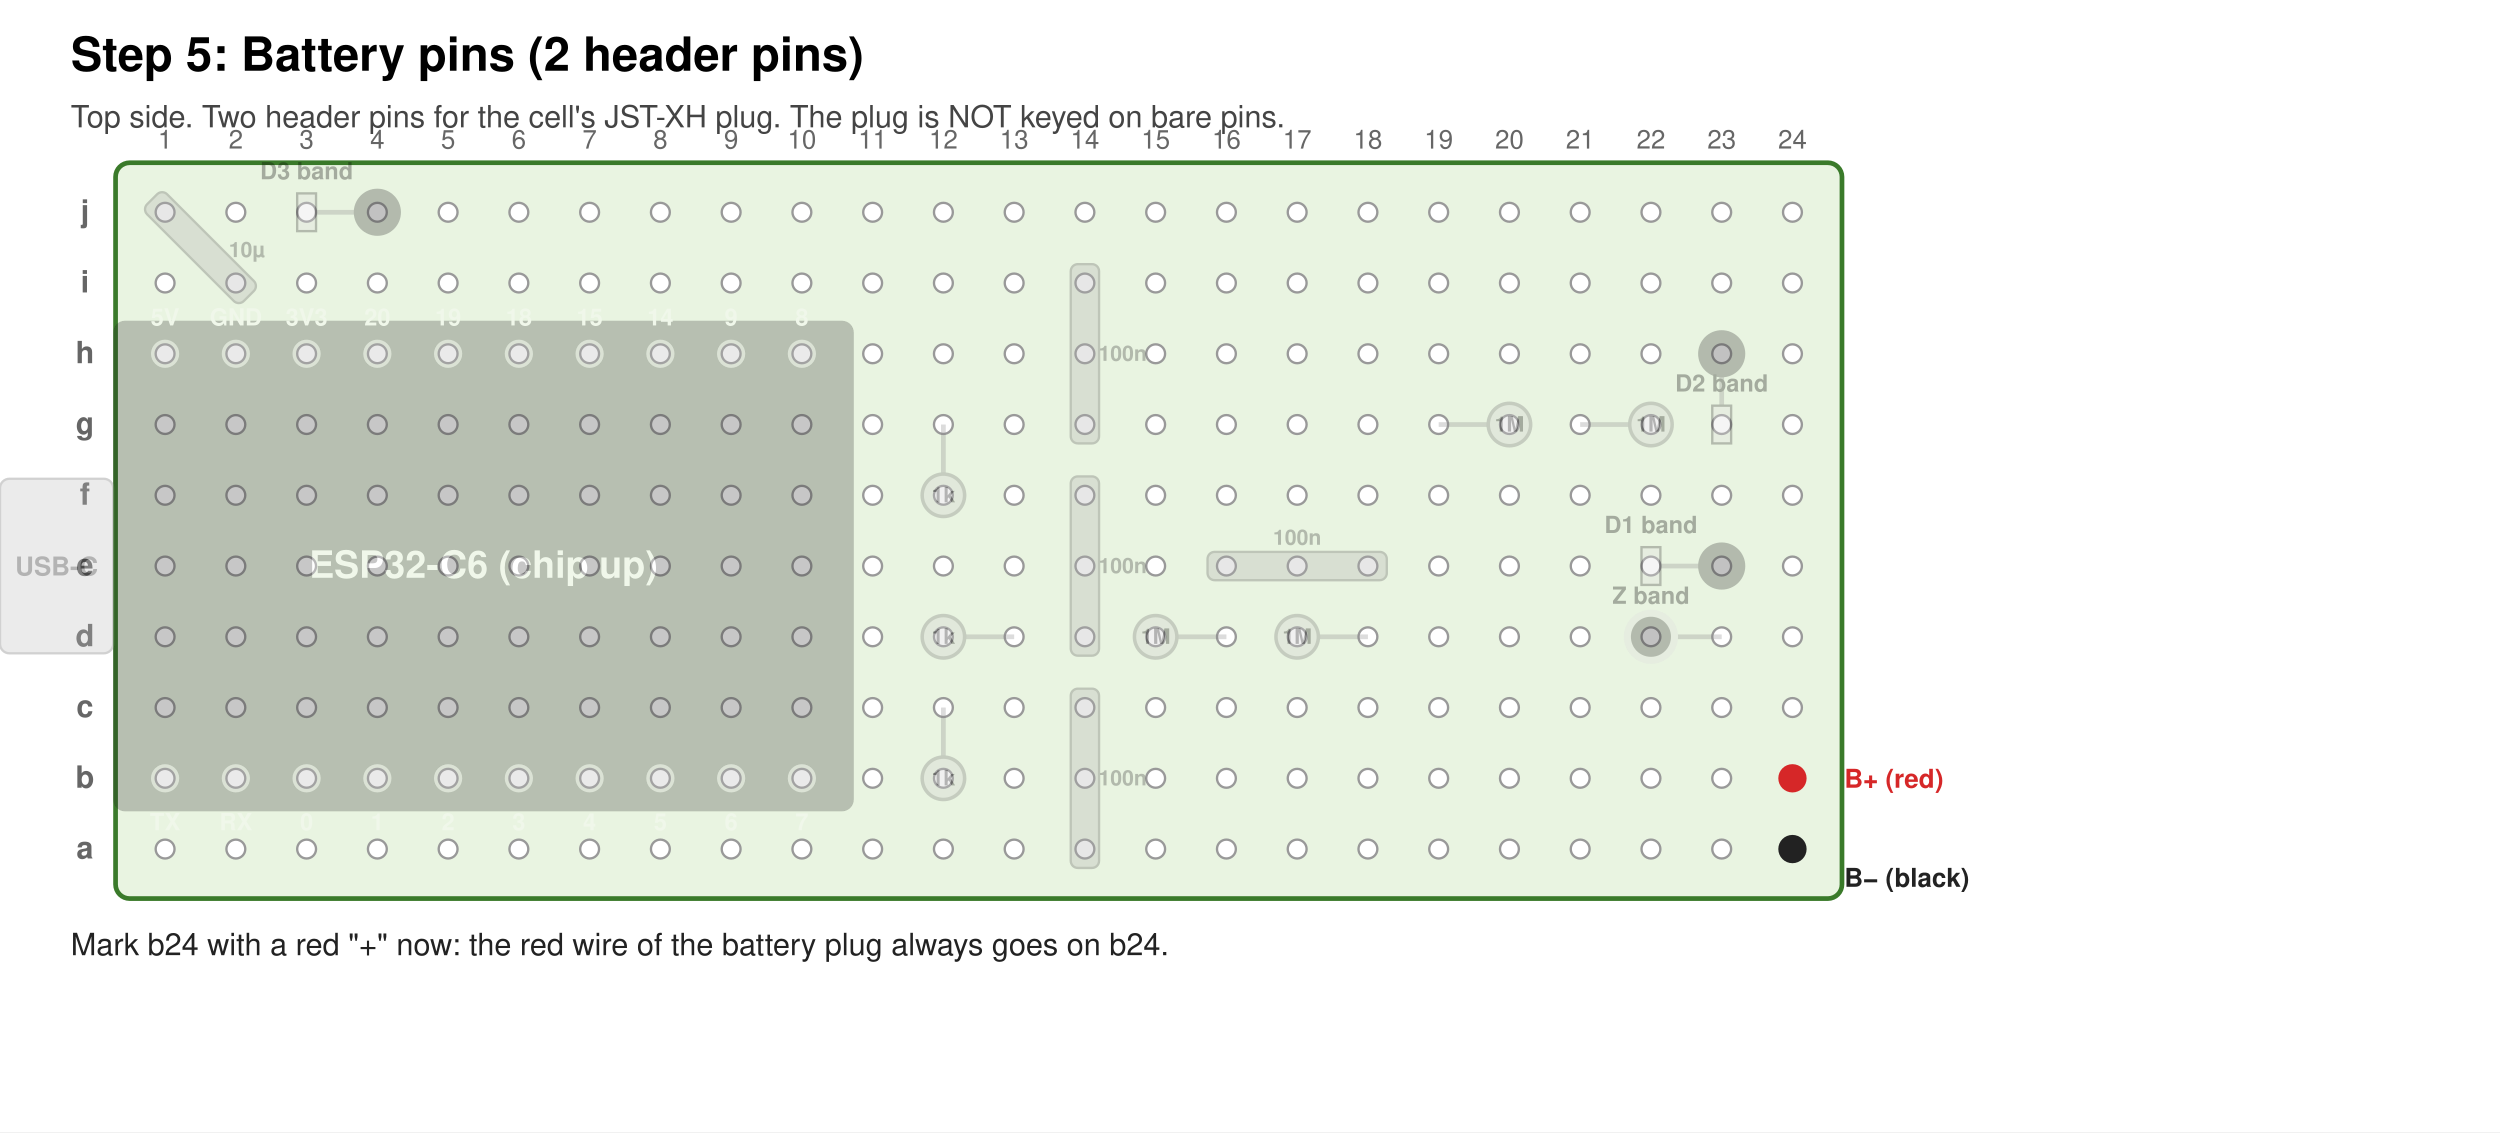
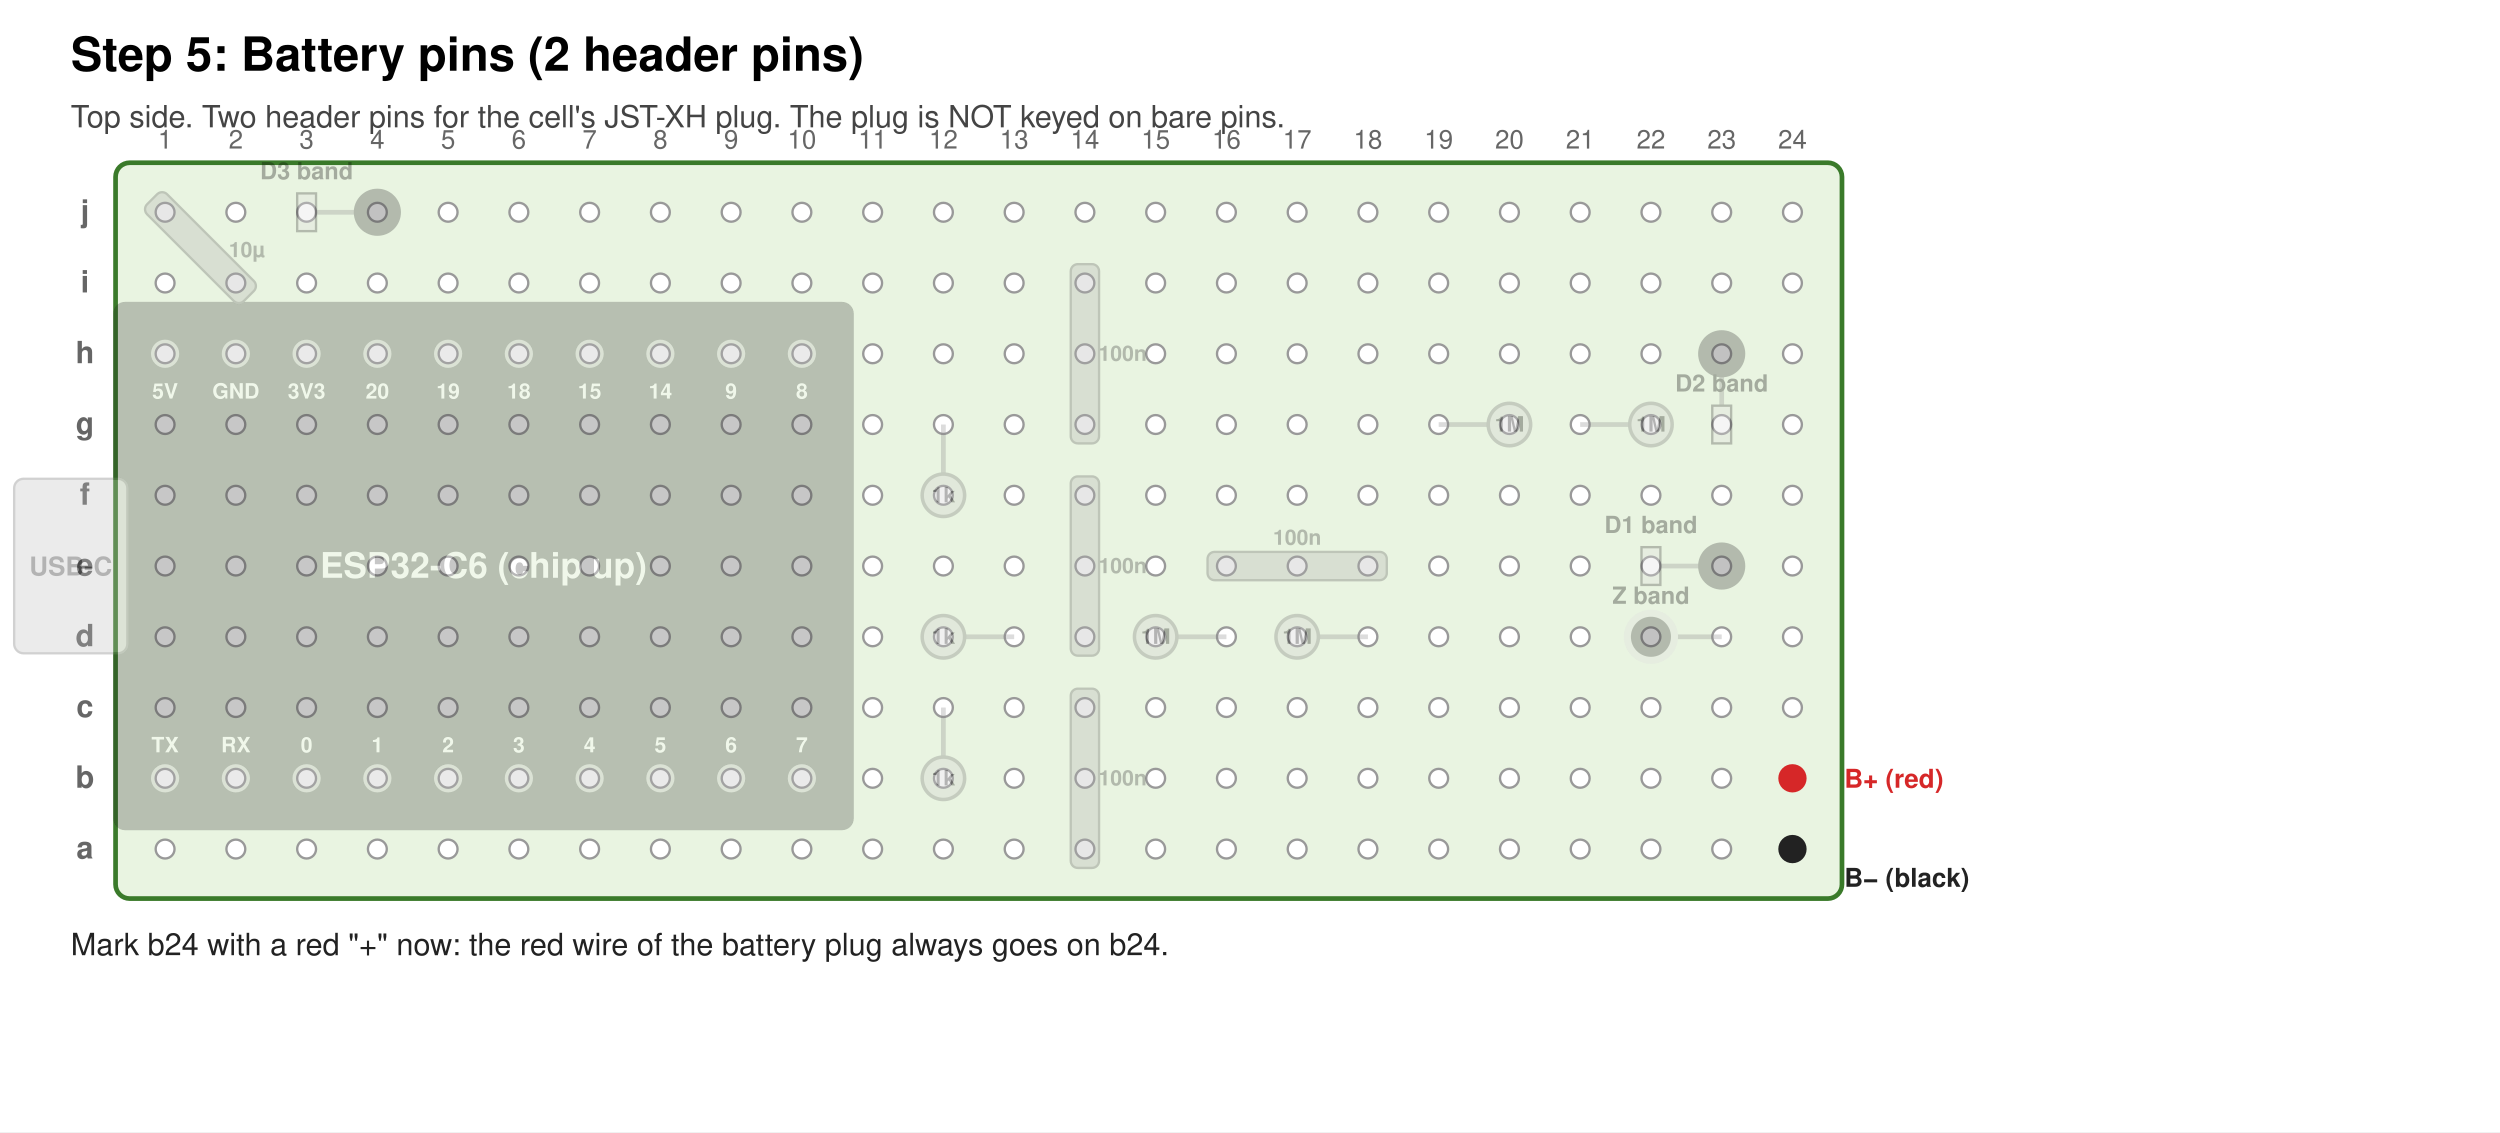
<svg xmlns="http://www.w3.org/2000/svg" width="1060" height="480" font-family="Helvetica,Arial">
  <defs>
    <filter id="mute">
      <feColorMatrix type="saturate" values="0" />
    </filter>
  </defs>
  <rect width="100%" height="100%" fill="#ffffff" />
  <text x="30" y="30" font-size="20" font-weight="bold">Step 5: Battery pins (2 header pins)</text>
  <text x="30" y="54" font-size="13" fill="#444">Top side. Two header pins for the cell's JST-XH plug. The plug is NOT keyed on bare pins.</text>
  <rect x="49" y="69" width="732" height="312" rx="6" fill="#e9f4e1" stroke="#3a7a2a" stroke-width="2" />
  <text x="70" y="63" font-size="11" fill="#666" text-anchor="middle">1</text>
  <text x="100" y="63" font-size="11" fill="#666" text-anchor="middle">2</text>
  <text x="130" y="63" font-size="11" fill="#666" text-anchor="middle">3</text>
  <text x="160" y="63" font-size="11" fill="#666" text-anchor="middle">4</text>
  <text x="190" y="63" font-size="11" fill="#666" text-anchor="middle">5</text>
  <text x="220" y="63" font-size="11" fill="#666" text-anchor="middle">6</text>
  <text x="250" y="63" font-size="11" fill="#666" text-anchor="middle">7</text>
  <text x="280" y="63" font-size="11" fill="#666" text-anchor="middle">8</text>
  <text x="310" y="63" font-size="11" fill="#666" text-anchor="middle">9</text>
  <text x="340" y="63" font-size="11" fill="#666" text-anchor="middle">10</text>
  <text x="370" y="63" font-size="11" fill="#666" text-anchor="middle">11</text>
  <text x="400" y="63" font-size="11" fill="#666" text-anchor="middle">12</text>
  <text x="430" y="63" font-size="11" fill="#666" text-anchor="middle">13</text>
  <text x="460" y="63" font-size="11" fill="#666" text-anchor="middle">14</text>
  <text x="490" y="63" font-size="11" fill="#666" text-anchor="middle">15</text>
  <text x="520" y="63" font-size="11" fill="#666" text-anchor="middle">16</text>
  <text x="550" y="63" font-size="11" fill="#666" text-anchor="middle">17</text>
  <text x="580" y="63" font-size="11" fill="#666" text-anchor="middle">18</text>
  <text x="610" y="63" font-size="11" fill="#666" text-anchor="middle">19</text>
  <text x="640" y="63" font-size="11" fill="#666" text-anchor="middle">20</text>
  <text x="670" y="63" font-size="11" fill="#666" text-anchor="middle">21</text>
  <text x="700" y="63" font-size="11" fill="#666" text-anchor="middle">22</text>
  <text x="730" y="63" font-size="11" fill="#666" text-anchor="middle">23</text>
  <text x="760" y="63" font-size="11" fill="#666" text-anchor="middle">24</text>
  <text x="36" y="364" font-size="13" font-weight="bold" fill="#666" text-anchor="middle">a</text>
  <text x="36" y="334" font-size="13" font-weight="bold" fill="#666" text-anchor="middle">b</text>
  <text x="36" y="304" font-size="13" font-weight="bold" fill="#666" text-anchor="middle">c</text>
  <text x="36" y="274" font-size="13" font-weight="bold" fill="#666" text-anchor="middle">d</text>
  <text x="36" y="244" font-size="13" font-weight="bold" fill="#666" text-anchor="middle">e</text>
  <text x="36" y="214" font-size="13" font-weight="bold" fill="#666" text-anchor="middle">f</text>
  <text x="36" y="184" font-size="13" font-weight="bold" fill="#666" text-anchor="middle">g</text>
  <text x="36" y="154" font-size="13" font-weight="bold" fill="#666" text-anchor="middle">h</text>
  <text x="36" y="124" font-size="13" font-weight="bold" fill="#666" text-anchor="middle">i</text>
  <text x="36" y="94" font-size="13" font-weight="bold" fill="#666" text-anchor="middle">j</text>
  <circle cx="70" cy="360" r="4" fill="#fff" stroke="#999" />
  <circle cx="70" cy="330" r="4" fill="#fff" stroke="#999" />
  <circle cx="70" cy="300" r="4" fill="#fff" stroke="#999" />
  <circle cx="70" cy="270" r="4" fill="#fff" stroke="#999" />
  <circle cx="70" cy="240" r="4" fill="#fff" stroke="#999" />
  <circle cx="70" cy="210" r="4" fill="#fff" stroke="#999" />
  <circle cx="70" cy="180" r="4" fill="#fff" stroke="#999" />
  <circle cx="70" cy="150" r="4" fill="#fff" stroke="#999" />
  <circle cx="70" cy="120" r="4" fill="#fff" stroke="#999" />
  <circle cx="70" cy="90" r="4" fill="#fff" stroke="#999" />
  <circle cx="100" cy="360" r="4" fill="#fff" stroke="#999" />
  <circle cx="100" cy="330" r="4" fill="#fff" stroke="#999" />
  <circle cx="100" cy="300" r="4" fill="#fff" stroke="#999" />
  <circle cx="100" cy="270" r="4" fill="#fff" stroke="#999" />
  <circle cx="100" cy="240" r="4" fill="#fff" stroke="#999" />
  <circle cx="100" cy="210" r="4" fill="#fff" stroke="#999" />
  <circle cx="100" cy="180" r="4" fill="#fff" stroke="#999" />
  <circle cx="100" cy="150" r="4" fill="#fff" stroke="#999" />
  <circle cx="100" cy="120" r="4" fill="#fff" stroke="#999" />
  <circle cx="100" cy="90" r="4" fill="#fff" stroke="#999" />
  <circle cx="130" cy="360" r="4" fill="#fff" stroke="#999" />
  <circle cx="130" cy="330" r="4" fill="#fff" stroke="#999" />
  <circle cx="130" cy="300" r="4" fill="#fff" stroke="#999" />
  <circle cx="130" cy="270" r="4" fill="#fff" stroke="#999" />
  <circle cx="130" cy="240" r="4" fill="#fff" stroke="#999" />
  <circle cx="130" cy="210" r="4" fill="#fff" stroke="#999" />
  <circle cx="130" cy="180" r="4" fill="#fff" stroke="#999" />
  <circle cx="130" cy="150" r="4" fill="#fff" stroke="#999" />
  <circle cx="130" cy="120" r="4" fill="#fff" stroke="#999" />
  <circle cx="130" cy="90" r="4" fill="#fff" stroke="#999" />
  <circle cx="160" cy="360" r="4" fill="#fff" stroke="#999" />
  <circle cx="160" cy="330" r="4" fill="#fff" stroke="#999" />
  <circle cx="160" cy="300" r="4" fill="#fff" stroke="#999" />
  <circle cx="160" cy="270" r="4" fill="#fff" stroke="#999" />
  <circle cx="160" cy="240" r="4" fill="#fff" stroke="#999" />
  <circle cx="160" cy="210" r="4" fill="#fff" stroke="#999" />
  <circle cx="160" cy="180" r="4" fill="#fff" stroke="#999" />
  <circle cx="160" cy="150" r="4" fill="#fff" stroke="#999" />
  <circle cx="160" cy="120" r="4" fill="#fff" stroke="#999" />
  <circle cx="160" cy="90" r="4" fill="#fff" stroke="#999" />
  <circle cx="190" cy="360" r="4" fill="#fff" stroke="#999" />
  <circle cx="190" cy="330" r="4" fill="#fff" stroke="#999" />
  <circle cx="190" cy="300" r="4" fill="#fff" stroke="#999" />
  <circle cx="190" cy="270" r="4" fill="#fff" stroke="#999" />
  <circle cx="190" cy="240" r="4" fill="#fff" stroke="#999" />
  <circle cx="190" cy="210" r="4" fill="#fff" stroke="#999" />
  <circle cx="190" cy="180" r="4" fill="#fff" stroke="#999" />
  <circle cx="190" cy="150" r="4" fill="#fff" stroke="#999" />
  <circle cx="190" cy="120" r="4" fill="#fff" stroke="#999" />
  <circle cx="190" cy="90" r="4" fill="#fff" stroke="#999" />
  <circle cx="220" cy="360" r="4" fill="#fff" stroke="#999" />
  <circle cx="220" cy="330" r="4" fill="#fff" stroke="#999" />
  <circle cx="220" cy="300" r="4" fill="#fff" stroke="#999" />
  <circle cx="220" cy="270" r="4" fill="#fff" stroke="#999" />
  <circle cx="220" cy="240" r="4" fill="#fff" stroke="#999" />
  <circle cx="220" cy="210" r="4" fill="#fff" stroke="#999" />
  <circle cx="220" cy="180" r="4" fill="#fff" stroke="#999" />
  <circle cx="220" cy="150" r="4" fill="#fff" stroke="#999" />
  <circle cx="220" cy="120" r="4" fill="#fff" stroke="#999" />
  <circle cx="220" cy="90" r="4" fill="#fff" stroke="#999" />
  <circle cx="250" cy="360" r="4" fill="#fff" stroke="#999" />
  <circle cx="250" cy="330" r="4" fill="#fff" stroke="#999" />
  <circle cx="250" cy="300" r="4" fill="#fff" stroke="#999" />
  <circle cx="250" cy="270" r="4" fill="#fff" stroke="#999" />
  <circle cx="250" cy="240" r="4" fill="#fff" stroke="#999" />
  <circle cx="250" cy="210" r="4" fill="#fff" stroke="#999" />
  <circle cx="250" cy="180" r="4" fill="#fff" stroke="#999" />
  <circle cx="250" cy="150" r="4" fill="#fff" stroke="#999" />
  <circle cx="250" cy="120" r="4" fill="#fff" stroke="#999" />
  <circle cx="250" cy="90" r="4" fill="#fff" stroke="#999" />
  <circle cx="280" cy="360" r="4" fill="#fff" stroke="#999" />
  <circle cx="280" cy="330" r="4" fill="#fff" stroke="#999" />
  <circle cx="280" cy="300" r="4" fill="#fff" stroke="#999" />
  <circle cx="280" cy="270" r="4" fill="#fff" stroke="#999" />
  <circle cx="280" cy="240" r="4" fill="#fff" stroke="#999" />
  <circle cx="280" cy="210" r="4" fill="#fff" stroke="#999" />
  <circle cx="280" cy="180" r="4" fill="#fff" stroke="#999" />
  <circle cx="280" cy="150" r="4" fill="#fff" stroke="#999" />
  <circle cx="280" cy="120" r="4" fill="#fff" stroke="#999" />
  <circle cx="280" cy="90" r="4" fill="#fff" stroke="#999" />
  <circle cx="310" cy="360" r="4" fill="#fff" stroke="#999" />
  <circle cx="310" cy="330" r="4" fill="#fff" stroke="#999" />
  <circle cx="310" cy="300" r="4" fill="#fff" stroke="#999" />
  <circle cx="310" cy="270" r="4" fill="#fff" stroke="#999" />
  <circle cx="310" cy="240" r="4" fill="#fff" stroke="#999" />
  <circle cx="310" cy="210" r="4" fill="#fff" stroke="#999" />
  <circle cx="310" cy="180" r="4" fill="#fff" stroke="#999" />
  <circle cx="310" cy="150" r="4" fill="#fff" stroke="#999" />
  <circle cx="310" cy="120" r="4" fill="#fff" stroke="#999" />
  <circle cx="310" cy="90" r="4" fill="#fff" stroke="#999" />
  <circle cx="340" cy="360" r="4" fill="#fff" stroke="#999" />
  <circle cx="340" cy="330" r="4" fill="#fff" stroke="#999" />
  <circle cx="340" cy="300" r="4" fill="#fff" stroke="#999" />
  <circle cx="340" cy="270" r="4" fill="#fff" stroke="#999" />
  <circle cx="340" cy="240" r="4" fill="#fff" stroke="#999" />
  <circle cx="340" cy="210" r="4" fill="#fff" stroke="#999" />
  <circle cx="340" cy="180" r="4" fill="#fff" stroke="#999" />
  <circle cx="340" cy="150" r="4" fill="#fff" stroke="#999" />
  <circle cx="340" cy="120" r="4" fill="#fff" stroke="#999" />
  <circle cx="340" cy="90" r="4" fill="#fff" stroke="#999" />
  <circle cx="370" cy="360" r="4" fill="#fff" stroke="#999" />
  <circle cx="370" cy="330" r="4" fill="#fff" stroke="#999" />
  <circle cx="370" cy="300" r="4" fill="#fff" stroke="#999" />
  <circle cx="370" cy="270" r="4" fill="#fff" stroke="#999" />
  <circle cx="370" cy="240" r="4" fill="#fff" stroke="#999" />
  <circle cx="370" cy="210" r="4" fill="#fff" stroke="#999" />
  <circle cx="370" cy="180" r="4" fill="#fff" stroke="#999" />
  <circle cx="370" cy="150" r="4" fill="#fff" stroke="#999" />
  <circle cx="370" cy="120" r="4" fill="#fff" stroke="#999" />
  <circle cx="370" cy="90" r="4" fill="#fff" stroke="#999" />
  <circle cx="400" cy="360" r="4" fill="#fff" stroke="#999" />
  <circle cx="400" cy="330" r="4" fill="#fff" stroke="#999" />
  <circle cx="400" cy="300" r="4" fill="#fff" stroke="#999" />
  <circle cx="400" cy="270" r="4" fill="#fff" stroke="#999" />
  <circle cx="400" cy="240" r="4" fill="#fff" stroke="#999" />
  <circle cx="400" cy="210" r="4" fill="#fff" stroke="#999" />
  <circle cx="400" cy="180" r="4" fill="#fff" stroke="#999" />
  <circle cx="400" cy="150" r="4" fill="#fff" stroke="#999" />
  <circle cx="400" cy="120" r="4" fill="#fff" stroke="#999" />
  <circle cx="400" cy="90" r="4" fill="#fff" stroke="#999" />
  <circle cx="430" cy="360" r="4" fill="#fff" stroke="#999" />
  <circle cx="430" cy="330" r="4" fill="#fff" stroke="#999" />
  <circle cx="430" cy="300" r="4" fill="#fff" stroke="#999" />
  <circle cx="430" cy="270" r="4" fill="#fff" stroke="#999" />
  <circle cx="430" cy="240" r="4" fill="#fff" stroke="#999" />
  <circle cx="430" cy="210" r="4" fill="#fff" stroke="#999" />
  <circle cx="430" cy="180" r="4" fill="#fff" stroke="#999" />
  <circle cx="430" cy="150" r="4" fill="#fff" stroke="#999" />
  <circle cx="430" cy="120" r="4" fill="#fff" stroke="#999" />
  <circle cx="430" cy="90" r="4" fill="#fff" stroke="#999" />
  <circle cx="460" cy="360" r="4" fill="#fff" stroke="#999" />
  <circle cx="460" cy="330" r="4" fill="#fff" stroke="#999" />
  <circle cx="460" cy="300" r="4" fill="#fff" stroke="#999" />
  <circle cx="460" cy="270" r="4" fill="#fff" stroke="#999" />
  <circle cx="460" cy="240" r="4" fill="#fff" stroke="#999" />
  <circle cx="460" cy="210" r="4" fill="#fff" stroke="#999" />
  <circle cx="460" cy="180" r="4" fill="#fff" stroke="#999" />
  <circle cx="460" cy="150" r="4" fill="#fff" stroke="#999" />
  <circle cx="460" cy="120" r="4" fill="#fff" stroke="#999" />
  <circle cx="460" cy="90" r="4" fill="#fff" stroke="#999" />
  <circle cx="490" cy="360" r="4" fill="#fff" stroke="#999" />
  <circle cx="490" cy="330" r="4" fill="#fff" stroke="#999" />
  <circle cx="490" cy="300" r="4" fill="#fff" stroke="#999" />
  <circle cx="490" cy="270" r="4" fill="#fff" stroke="#999" />
  <circle cx="490" cy="240" r="4" fill="#fff" stroke="#999" />
  <circle cx="490" cy="210" r="4" fill="#fff" stroke="#999" />
  <circle cx="490" cy="180" r="4" fill="#fff" stroke="#999" />
  <circle cx="490" cy="150" r="4" fill="#fff" stroke="#999" />
  <circle cx="490" cy="120" r="4" fill="#fff" stroke="#999" />
  <circle cx="490" cy="90" r="4" fill="#fff" stroke="#999" />
  <circle cx="520" cy="360" r="4" fill="#fff" stroke="#999" />
  <circle cx="520" cy="330" r="4" fill="#fff" stroke="#999" />
  <circle cx="520" cy="300" r="4" fill="#fff" stroke="#999" />
  <circle cx="520" cy="270" r="4" fill="#fff" stroke="#999" />
  <circle cx="520" cy="240" r="4" fill="#fff" stroke="#999" />
  <circle cx="520" cy="210" r="4" fill="#fff" stroke="#999" />
  <circle cx="520" cy="180" r="4" fill="#fff" stroke="#999" />
  <circle cx="520" cy="150" r="4" fill="#fff" stroke="#999" />
  <circle cx="520" cy="120" r="4" fill="#fff" stroke="#999" />
  <circle cx="520" cy="90" r="4" fill="#fff" stroke="#999" />
  <circle cx="550" cy="360" r="4" fill="#fff" stroke="#999" />
  <circle cx="550" cy="330" r="4" fill="#fff" stroke="#999" />
  <circle cx="550" cy="300" r="4" fill="#fff" stroke="#999" />
  <circle cx="550" cy="270" r="4" fill="#fff" stroke="#999" />
  <circle cx="550" cy="240" r="4" fill="#fff" stroke="#999" />
  <circle cx="550" cy="210" r="4" fill="#fff" stroke="#999" />
  <circle cx="550" cy="180" r="4" fill="#fff" stroke="#999" />
  <circle cx="550" cy="150" r="4" fill="#fff" stroke="#999" />
  <circle cx="550" cy="120" r="4" fill="#fff" stroke="#999" />
  <circle cx="550" cy="90" r="4" fill="#fff" stroke="#999" />
  <circle cx="580" cy="360" r="4" fill="#fff" stroke="#999" />
  <circle cx="580" cy="330" r="4" fill="#fff" stroke="#999" />
  <circle cx="580" cy="300" r="4" fill="#fff" stroke="#999" />
  <circle cx="580" cy="270" r="4" fill="#fff" stroke="#999" />
  <circle cx="580" cy="240" r="4" fill="#fff" stroke="#999" />
  <circle cx="580" cy="210" r="4" fill="#fff" stroke="#999" />
  <circle cx="580" cy="180" r="4" fill="#fff" stroke="#999" />
  <circle cx="580" cy="150" r="4" fill="#fff" stroke="#999" />
  <circle cx="580" cy="120" r="4" fill="#fff" stroke="#999" />
  <circle cx="580" cy="90" r="4" fill="#fff" stroke="#999" />
  <circle cx="610" cy="360" r="4" fill="#fff" stroke="#999" />
  <circle cx="610" cy="330" r="4" fill="#fff" stroke="#999" />
  <circle cx="610" cy="300" r="4" fill="#fff" stroke="#999" />
  <circle cx="610" cy="270" r="4" fill="#fff" stroke="#999" />
  <circle cx="610" cy="240" r="4" fill="#fff" stroke="#999" />
  <circle cx="610" cy="210" r="4" fill="#fff" stroke="#999" />
  <circle cx="610" cy="180" r="4" fill="#fff" stroke="#999" />
  <circle cx="610" cy="150" r="4" fill="#fff" stroke="#999" />
  <circle cx="610" cy="120" r="4" fill="#fff" stroke="#999" />
  <circle cx="610" cy="90" r="4" fill="#fff" stroke="#999" />
  <circle cx="640" cy="360" r="4" fill="#fff" stroke="#999" />
  <circle cx="640" cy="330" r="4" fill="#fff" stroke="#999" />
  <circle cx="640" cy="300" r="4" fill="#fff" stroke="#999" />
  <circle cx="640" cy="270" r="4" fill="#fff" stroke="#999" />
  <circle cx="640" cy="240" r="4" fill="#fff" stroke="#999" />
  <circle cx="640" cy="210" r="4" fill="#fff" stroke="#999" />
  <circle cx="640" cy="180" r="4" fill="#fff" stroke="#999" />
  <circle cx="640" cy="150" r="4" fill="#fff" stroke="#999" />
  <circle cx="640" cy="120" r="4" fill="#fff" stroke="#999" />
  <circle cx="640" cy="90" r="4" fill="#fff" stroke="#999" />
  <circle cx="670" cy="360" r="4" fill="#fff" stroke="#999" />
  <circle cx="670" cy="330" r="4" fill="#fff" stroke="#999" />
  <circle cx="670" cy="300" r="4" fill="#fff" stroke="#999" />
  <circle cx="670" cy="270" r="4" fill="#fff" stroke="#999" />
  <circle cx="670" cy="240" r="4" fill="#fff" stroke="#999" />
  <circle cx="670" cy="210" r="4" fill="#fff" stroke="#999" />
  <circle cx="670" cy="180" r="4" fill="#fff" stroke="#999" />
  <circle cx="670" cy="150" r="4" fill="#fff" stroke="#999" />
  <circle cx="670" cy="120" r="4" fill="#fff" stroke="#999" />
  <circle cx="670" cy="90" r="4" fill="#fff" stroke="#999" />
  <circle cx="700" cy="360" r="4" fill="#fff" stroke="#999" />
  <circle cx="700" cy="330" r="4" fill="#fff" stroke="#999" />
  <circle cx="700" cy="300" r="4" fill="#fff" stroke="#999" />
  <circle cx="700" cy="270" r="4" fill="#fff" stroke="#999" />
  <circle cx="700" cy="240" r="4" fill="#fff" stroke="#999" />
  <circle cx="700" cy="210" r="4" fill="#fff" stroke="#999" />
  <circle cx="700" cy="180" r="4" fill="#fff" stroke="#999" />
  <circle cx="700" cy="150" r="4" fill="#fff" stroke="#999" />
  <circle cx="700" cy="120" r="4" fill="#fff" stroke="#999" />
  <circle cx="700" cy="90" r="4" fill="#fff" stroke="#999" />
  <circle cx="730" cy="360" r="4" fill="#fff" stroke="#999" />
  <circle cx="730" cy="330" r="4" fill="#fff" stroke="#999" />
  <circle cx="730" cy="300" r="4" fill="#fff" stroke="#999" />
  <circle cx="730" cy="270" r="4" fill="#fff" stroke="#999" />
  <circle cx="730" cy="240" r="4" fill="#fff" stroke="#999" />
  <circle cx="730" cy="210" r="4" fill="#fff" stroke="#999" />
  <circle cx="730" cy="180" r="4" fill="#fff" stroke="#999" />
  <circle cx="730" cy="150" r="4" fill="#fff" stroke="#999" />
  <circle cx="730" cy="120" r="4" fill="#fff" stroke="#999" />
  <circle cx="730" cy="90" r="4" fill="#fff" stroke="#999" />
  <circle cx="760" cy="360" r="4" fill="#fff" stroke="#999" />
  <circle cx="760" cy="330" r="4" fill="#fff" stroke="#999" />
  <circle cx="760" cy="300" r="4" fill="#fff" stroke="#999" />
  <circle cx="760" cy="270" r="4" fill="#fff" stroke="#999" />
  <circle cx="760" cy="240" r="4" fill="#fff" stroke="#999" />
  <circle cx="760" cy="210" r="4" fill="#fff" stroke="#999" />
  <circle cx="760" cy="180" r="4" fill="#fff" stroke="#999" />
  <circle cx="760" cy="150" r="4" fill="#fff" stroke="#999" />
  <circle cx="760" cy="120" r="4" fill="#fff" stroke="#999" />
  <circle cx="760" cy="90" r="4" fill="#fff" stroke="#999" />
  <g filter="url(#mute)" opacity="0.3">
-     <rect x="48" y="136" width="314" height="208" rx="5" fill="#1b1b1b" opacity="0.85" />
-     <rect x="0" y="203" width="48" height="74" rx="4" fill="#bbb" stroke="#666" />
-     <text x="24" y="244" font-size="11" text-anchor="middle" font-weight="bold">USB-C</text>
+     <rect x="48" y="128" width="314" height="224" rx="5" fill="#1b1b1b" opacity="0.85" />
+     <rect x="6" y="203" width="48" height="74" rx="4" fill="#bbb" stroke="#666" />
+     <text x="30" y="244" font-size="11" text-anchor="middle" font-weight="bold">USB-C</text>
    <circle cx="70" cy="330" r="6" fill="#e0b040" />
-     <text x="70" y="352" font-size="10" fill="#fff" text-anchor="middle" font-weight="bold">TX</text>
+     <text x="70" y="319" font-size="9" fill="#fff" text-anchor="middle" font-weight="bold">TX</text>
    <circle cx="100" cy="330" r="6" fill="#e0b040" />
-     <text x="100" y="352" font-size="10" fill="#fff" text-anchor="middle" font-weight="bold">RX</text>
+     <text x="100" y="319" font-size="9" fill="#fff" text-anchor="middle" font-weight="bold">RX</text>
    <circle cx="130" cy="330" r="6" fill="#e0b040" />
-     <text x="130" y="352" font-size="10" fill="#fff" text-anchor="middle" font-weight="bold">0</text>
+     <text x="130" y="319" font-size="9" fill="#fff" text-anchor="middle" font-weight="bold">0</text>
    <circle cx="160" cy="330" r="6" fill="#e0b040" />
-     <text x="160" y="352" font-size="10" fill="#fff" text-anchor="middle" font-weight="bold">1</text>
+     <text x="160" y="319" font-size="9" fill="#fff" text-anchor="middle" font-weight="bold">1</text>
    <circle cx="190" cy="330" r="6" fill="#e0b040" />
-     <text x="190" y="352" font-size="10" fill="#fff" text-anchor="middle" font-weight="bold">2</text>
+     <text x="190" y="319" font-size="9" fill="#fff" text-anchor="middle" font-weight="bold">2</text>
    <circle cx="220" cy="330" r="6" fill="#e0b040" />
-     <text x="220" y="352" font-size="10" fill="#fff" text-anchor="middle" font-weight="bold">3</text>
+     <text x="220" y="319" font-size="9" fill="#fff" text-anchor="middle" font-weight="bold">3</text>
    <circle cx="250" cy="330" r="6" fill="#e0b040" />
-     <text x="250" y="352" font-size="10" fill="#fff" text-anchor="middle" font-weight="bold">4</text>
+     <text x="250" y="319" font-size="9" fill="#fff" text-anchor="middle" font-weight="bold">4</text>
    <circle cx="280" cy="330" r="6" fill="#e0b040" />
-     <text x="280" y="352" font-size="10" fill="#fff" text-anchor="middle" font-weight="bold">5</text>
+     <text x="280" y="319" font-size="9" fill="#fff" text-anchor="middle" font-weight="bold">5</text>
    <circle cx="310" cy="330" r="6" fill="#e0b040" />
-     <text x="310" y="352" font-size="10" fill="#fff" text-anchor="middle" font-weight="bold">6</text>
+     <text x="310" y="319" font-size="9" fill="#fff" text-anchor="middle" font-weight="bold">6</text>
    <circle cx="340" cy="330" r="6" fill="#e0b040" />
-     <text x="340" y="352" font-size="10" fill="#fff" text-anchor="middle" font-weight="bold">7</text>
+     <text x="340" y="319" font-size="9" fill="#fff" text-anchor="middle" font-weight="bold">7</text>
    <circle cx="70" cy="150" r="6" fill="#e0b040" />
-     <text x="70" y="138" font-size="10" fill="#fff" text-anchor="middle" font-weight="bold">5V</text>
+     <text x="70" y="169" font-size="9" fill="#fff" text-anchor="middle" font-weight="bold">5V</text>
    <circle cx="100" cy="150" r="6" fill="#e0b040" />
-     <text x="100" y="138" font-size="10" fill="#fff" text-anchor="middle" font-weight="bold">GND</text>
+     <text x="100" y="169" font-size="9" fill="#fff" text-anchor="middle" font-weight="bold">GND</text>
    <circle cx="130" cy="150" r="6" fill="#e0b040" />
-     <text x="130" y="138" font-size="10" fill="#fff" text-anchor="middle" font-weight="bold">3V3</text>
+     <text x="130" y="169" font-size="9" fill="#fff" text-anchor="middle" font-weight="bold">3V3</text>
    <circle cx="160" cy="150" r="6" fill="#e0b040" />
-     <text x="160" y="138" font-size="10" fill="#fff" text-anchor="middle" font-weight="bold">20</text>
+     <text x="160" y="169" font-size="9" fill="#fff" text-anchor="middle" font-weight="bold">20</text>
    <circle cx="190" cy="150" r="6" fill="#e0b040" />
-     <text x="190" y="138" font-size="10" fill="#fff" text-anchor="middle" font-weight="bold">19</text>
+     <text x="190" y="169" font-size="9" fill="#fff" text-anchor="middle" font-weight="bold">19</text>
    <circle cx="220" cy="150" r="6" fill="#e0b040" />
-     <text x="220" y="138" font-size="10" fill="#fff" text-anchor="middle" font-weight="bold">18</text>
+     <text x="220" y="169" font-size="9" fill="#fff" text-anchor="middle" font-weight="bold">18</text>
    <circle cx="250" cy="150" r="6" fill="#e0b040" />
-     <text x="250" y="138" font-size="10" fill="#fff" text-anchor="middle" font-weight="bold">15</text>
+     <text x="250" y="169" font-size="9" fill="#fff" text-anchor="middle" font-weight="bold">15</text>
    <circle cx="280" cy="150" r="6" fill="#e0b040" />
-     <text x="280" y="138" font-size="10" fill="#fff" text-anchor="middle" font-weight="bold">14</text>
+     <text x="280" y="169" font-size="9" fill="#fff" text-anchor="middle" font-weight="bold">14</text>
    <circle cx="310" cy="150" r="6" fill="#e0b040" />
-     <text x="310" y="138" font-size="10" fill="#fff" text-anchor="middle" font-weight="bold">9</text>
+     <text x="310" y="169" font-size="9" fill="#fff" text-anchor="middle" font-weight="bold">9</text>
    <circle cx="340" cy="150" r="6" fill="#e0b040" />
-     <text x="340" y="138" font-size="10" fill="#fff" text-anchor="middle" font-weight="bold">8</text>
-     <text x="205" y="245" font-size="16" fill="#fff" text-anchor="middle" font-weight="bold">ESP32-C6 (chip up)</text>
+     <text x="340" y="169" font-size="9" fill="#fff" text-anchor="middle" font-weight="bold">8</text>
+     <text x="205" y="245" font-size="15" fill="#fff" text-anchor="middle" font-weight="bold">ESP32-C6 (chip up)</text>
    <line x1="490" y1="270" x2="520" y2="270" stroke="#888" stroke-width="2" />
    <circle cx="490" cy="270" r="9" fill="#e8c88a" stroke="#8a6a2a" stroke-width="1.5" />
    <text x="490" y="273" font-size="9" text-anchor="middle" font-weight="bold">1M</text>
    <line x1="550" y1="270" x2="580" y2="270" stroke="#888" stroke-width="2" />
    <circle cx="550" cy="270" r="9" fill="#e8c88a" stroke="#8a6a2a" stroke-width="1.5" />
    <text x="550" y="273" font-size="9" text-anchor="middle" font-weight="bold">1M</text>
    <line x1="700" y1="180" x2="670" y2="180" stroke="#888" stroke-width="2" />
    <circle cx="700" cy="180" r="9" fill="#e8c88a" stroke="#8a6a2a" stroke-width="1.5" />
    <text x="700" y="183" font-size="9" text-anchor="middle" font-weight="bold">1M</text>
    <line x1="640" y1="180" x2="610" y2="180" stroke="#888" stroke-width="2" />
    <circle cx="640" cy="180" r="9" fill="#e8c88a" stroke="#8a6a2a" stroke-width="1.5" />
    <text x="640" y="183" font-size="9" text-anchor="middle" font-weight="bold">1M</text>
    <line x1="400" y1="330" x2="400" y2="300" stroke="#888" stroke-width="2" />
    <circle cx="400" cy="330" r="9" fill="#e8c88a" stroke="#8a6a2a" stroke-width="1.5" />
    <text x="400" y="333" font-size="9" text-anchor="middle" font-weight="bold">1k</text>
    <line x1="400" y1="270" x2="430" y2="270" stroke="#888" stroke-width="2" />
    <circle cx="400" cy="270" r="9" fill="#e8c88a" stroke="#8a6a2a" stroke-width="1.5" />
    <text x="400" y="273" font-size="9" text-anchor="middle" font-weight="bold">1k</text>
    <line x1="400" y1="210" x2="400" y2="180" stroke="#888" stroke-width="2" />
    <circle cx="400" cy="210" r="9" fill="#e8c88a" stroke="#8a6a2a" stroke-width="1.5" />
    <text x="400" y="213" font-size="9" text-anchor="middle" font-weight="bold">1k</text>
    <line x1="160" y1="90" x2="130" y2="90" stroke="#888" stroke-width="2" />
    <circle cx="160" cy="90" r="10" fill="#333" />
    <rect x="126" y="82" width="8" height="16" fill="#ddd" stroke="#333" />
    <text x="130" y="76" font-size="10" fill="#000" text-anchor="middle" font-weight="bold">D3 band</text>
    <line x1="730" y1="240" x2="700" y2="240" stroke="#888" stroke-width="2" />
    <circle cx="730" cy="240" r="10" fill="#333" />
    <rect x="696" y="232" width="8" height="16" fill="#ddd" stroke="#333" />
    <text x="700" y="226" font-size="10" fill="#000" text-anchor="middle" font-weight="bold">D1 band</text>
    <line x1="730" y1="150" x2="730" y2="180" stroke="#888" stroke-width="2" />
    <circle cx="730" cy="150" r="10" fill="#333" />
    <rect x="726" y="172" width="8" height="16" fill="#ddd" stroke="#333" />
    <text x="730" y="166" font-size="10" fill="#000" text-anchor="middle" font-weight="bold">D2 band</text>
    <line x1="700" y1="270" x2="730" y2="270" stroke="#888" stroke-width="2" />
    <circle cx="700" cy="270" r="10" fill="#333" />
    <circle cx="700" cy="270" r="10" fill="none" stroke="#ddd" stroke-width="3" />
    <text x="700" y="256" font-size="10" fill="#000" text-anchor="middle" font-weight="bold">Z band</text>
    <rect x="56" y="99" width="58" height="12" rx="3" fill="#7fb2e5" stroke="#2a5a8a" transform="rotate(45.0 85 105)" />
    <text x="97" y="109" font-size="9" fill="#0b2e55" font-weight="bold">10µ</text>
    <rect x="512" y="234" width="76" height="12" rx="3" fill="#7fb2e5" stroke="#2a5a8a" />
    <text x="550" y="231" font-size="9" text-anchor="middle" fill="#0b2e55" font-weight="bold">100n</text>
    <rect x="454" y="292" width="12" height="76" rx="3" fill="#7fb2e5" stroke="#2a5a8a" />
    <text x="476" y="333" font-size="9" text-anchor="middle" fill="#0b2e55" font-weight="bold">100n</text>
    <rect x="454" y="202" width="12" height="76" rx="3" fill="#7fb2e5" stroke="#2a5a8a" />
    <text x="476" y="243" font-size="9" text-anchor="middle" fill="#0b2e55" font-weight="bold">100n</text>
    <rect x="454" y="112" width="12" height="76" rx="3" fill="#7fb2e5" stroke="#2a5a8a" />
    <text x="476" y="153" font-size="9" text-anchor="middle" fill="#0b2e55" font-weight="bold">100n</text>
  </g>
  <circle cx="760" cy="360" r="6" fill="#222" />
  <text x="782" y="376" font-size="11" fill="#222" text-anchor="start" font-weight="bold">B− (black)</text>
  <circle cx="760" cy="330" r="6" fill="#d62728" />
  <text x="782" y="334" font-size="11" fill="#d62728" text-anchor="start" font-weight="bold">B+ (red)</text>
  <text x="30" y="405" font-size="13" fill="#222">Mark b24 with a red "+" now: the red wire of the battery plug always goes on b24.</text>
</svg>
